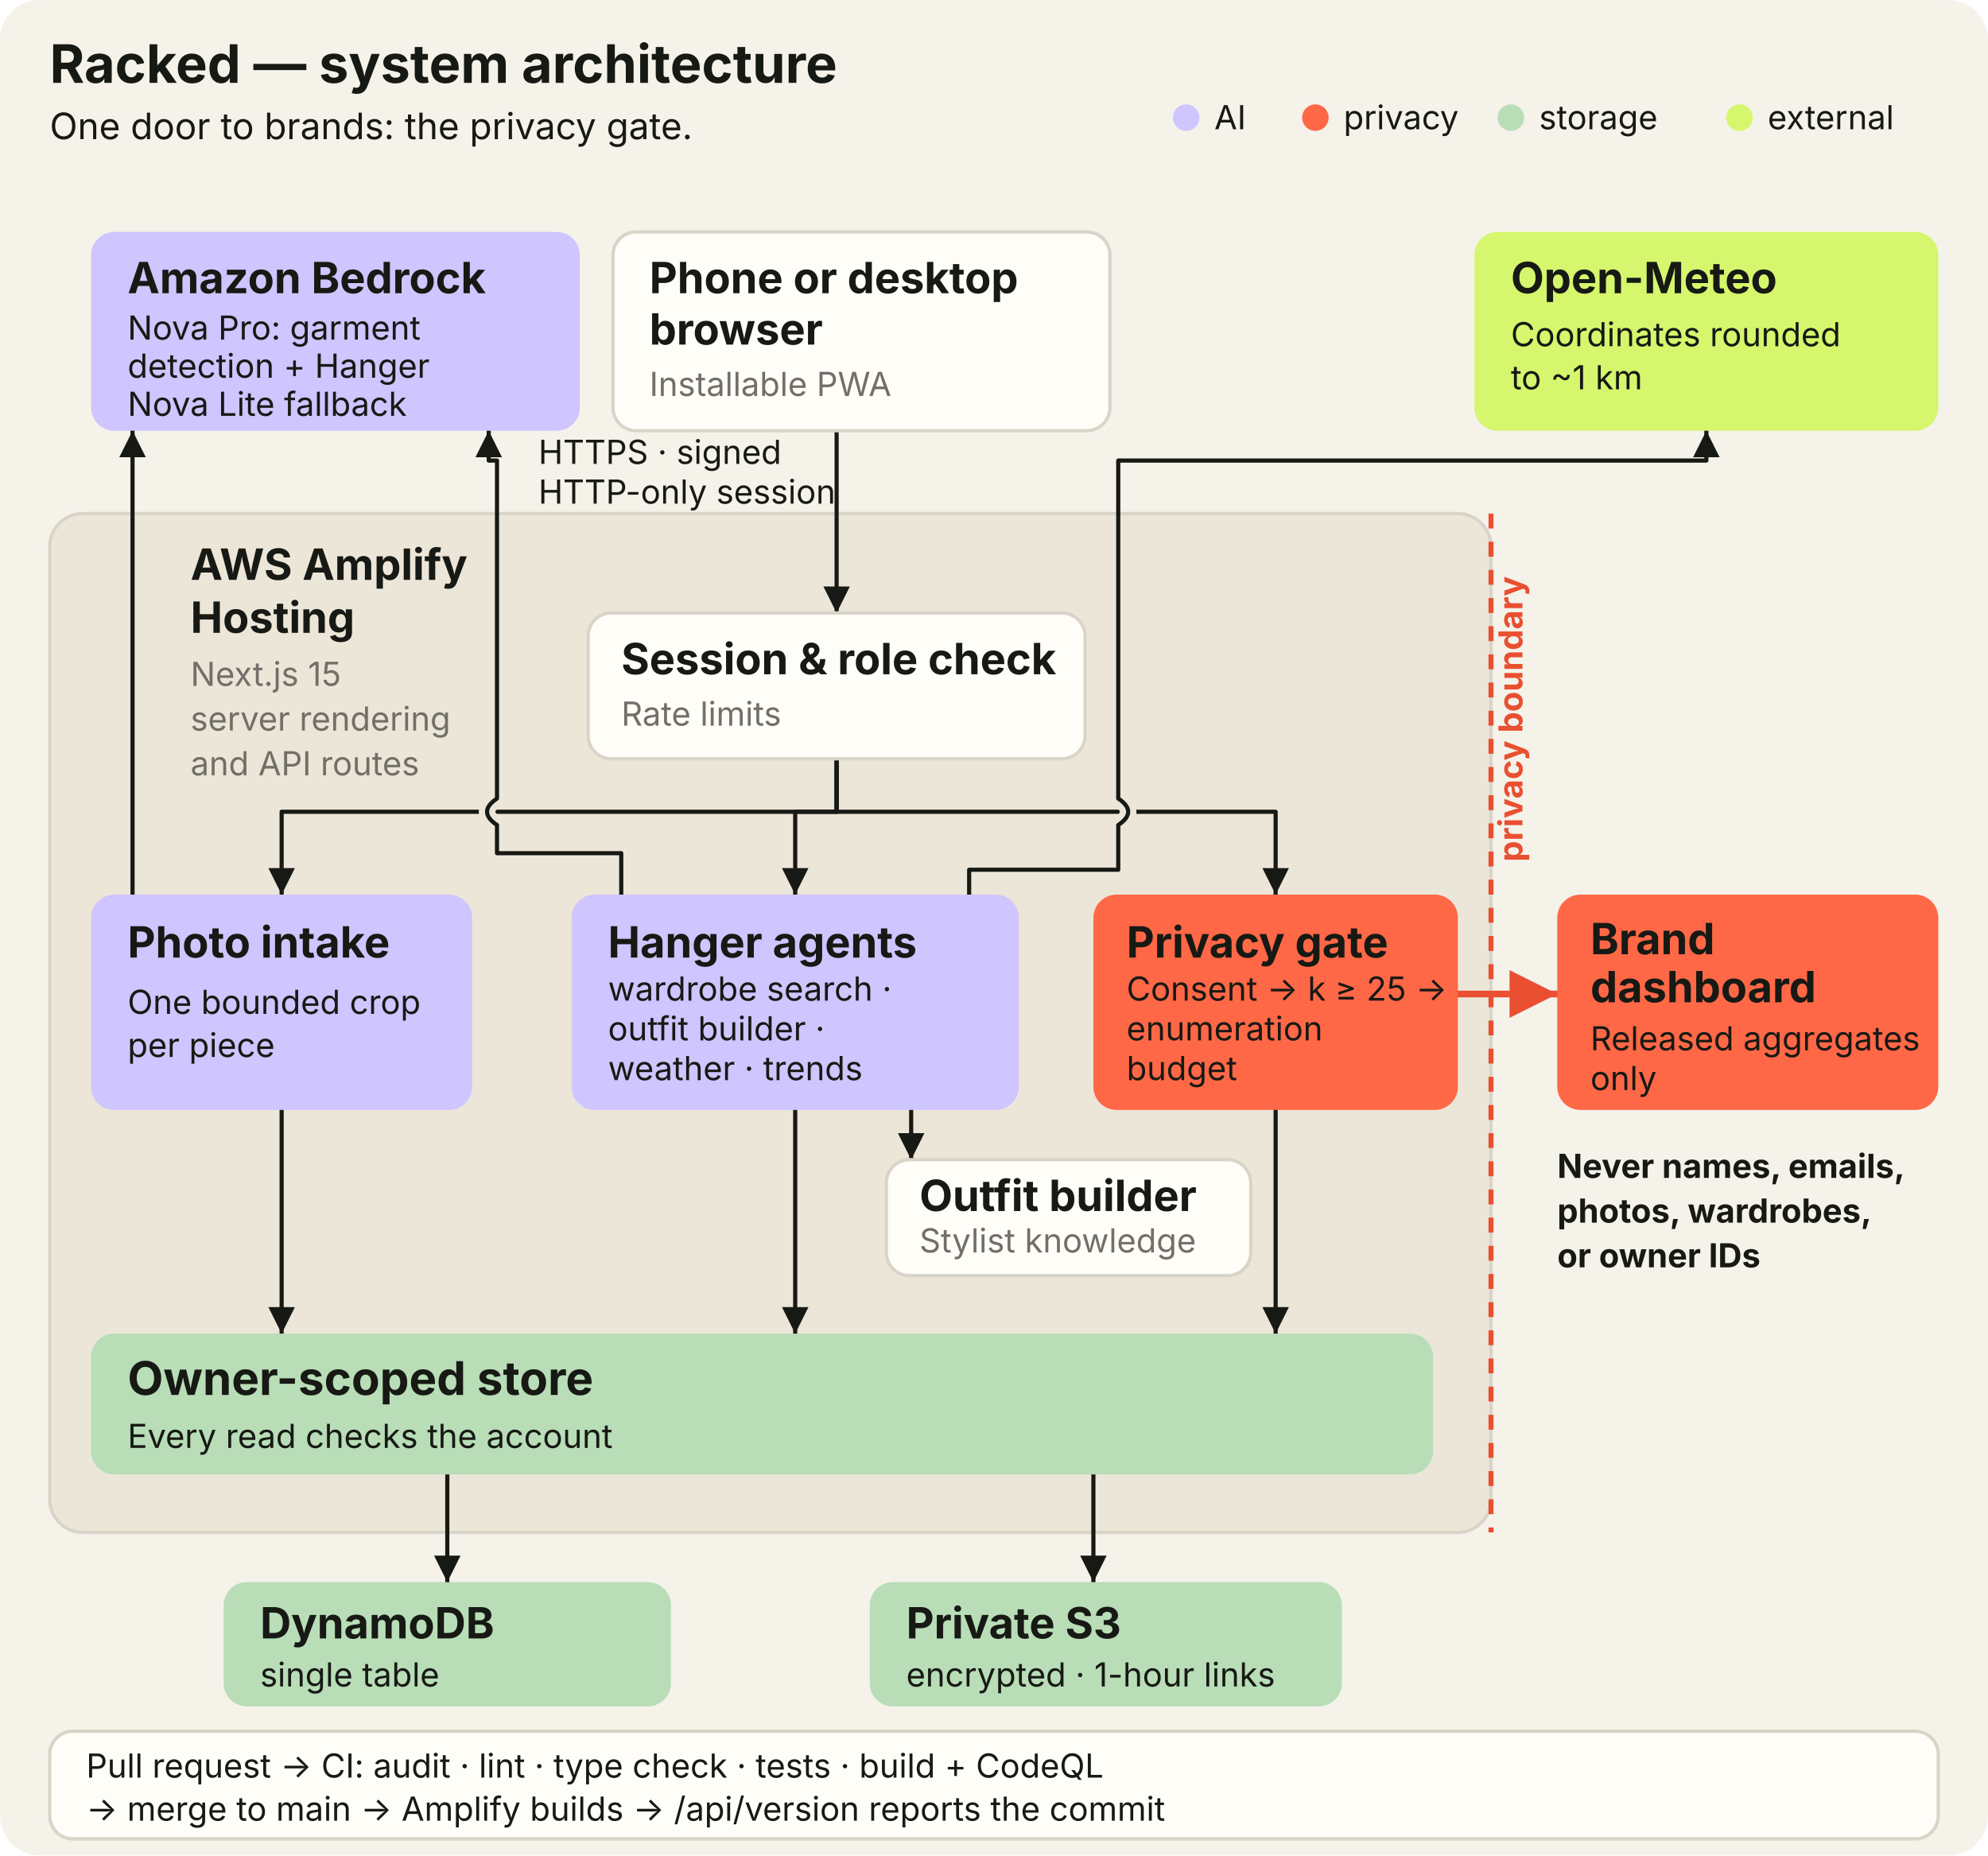
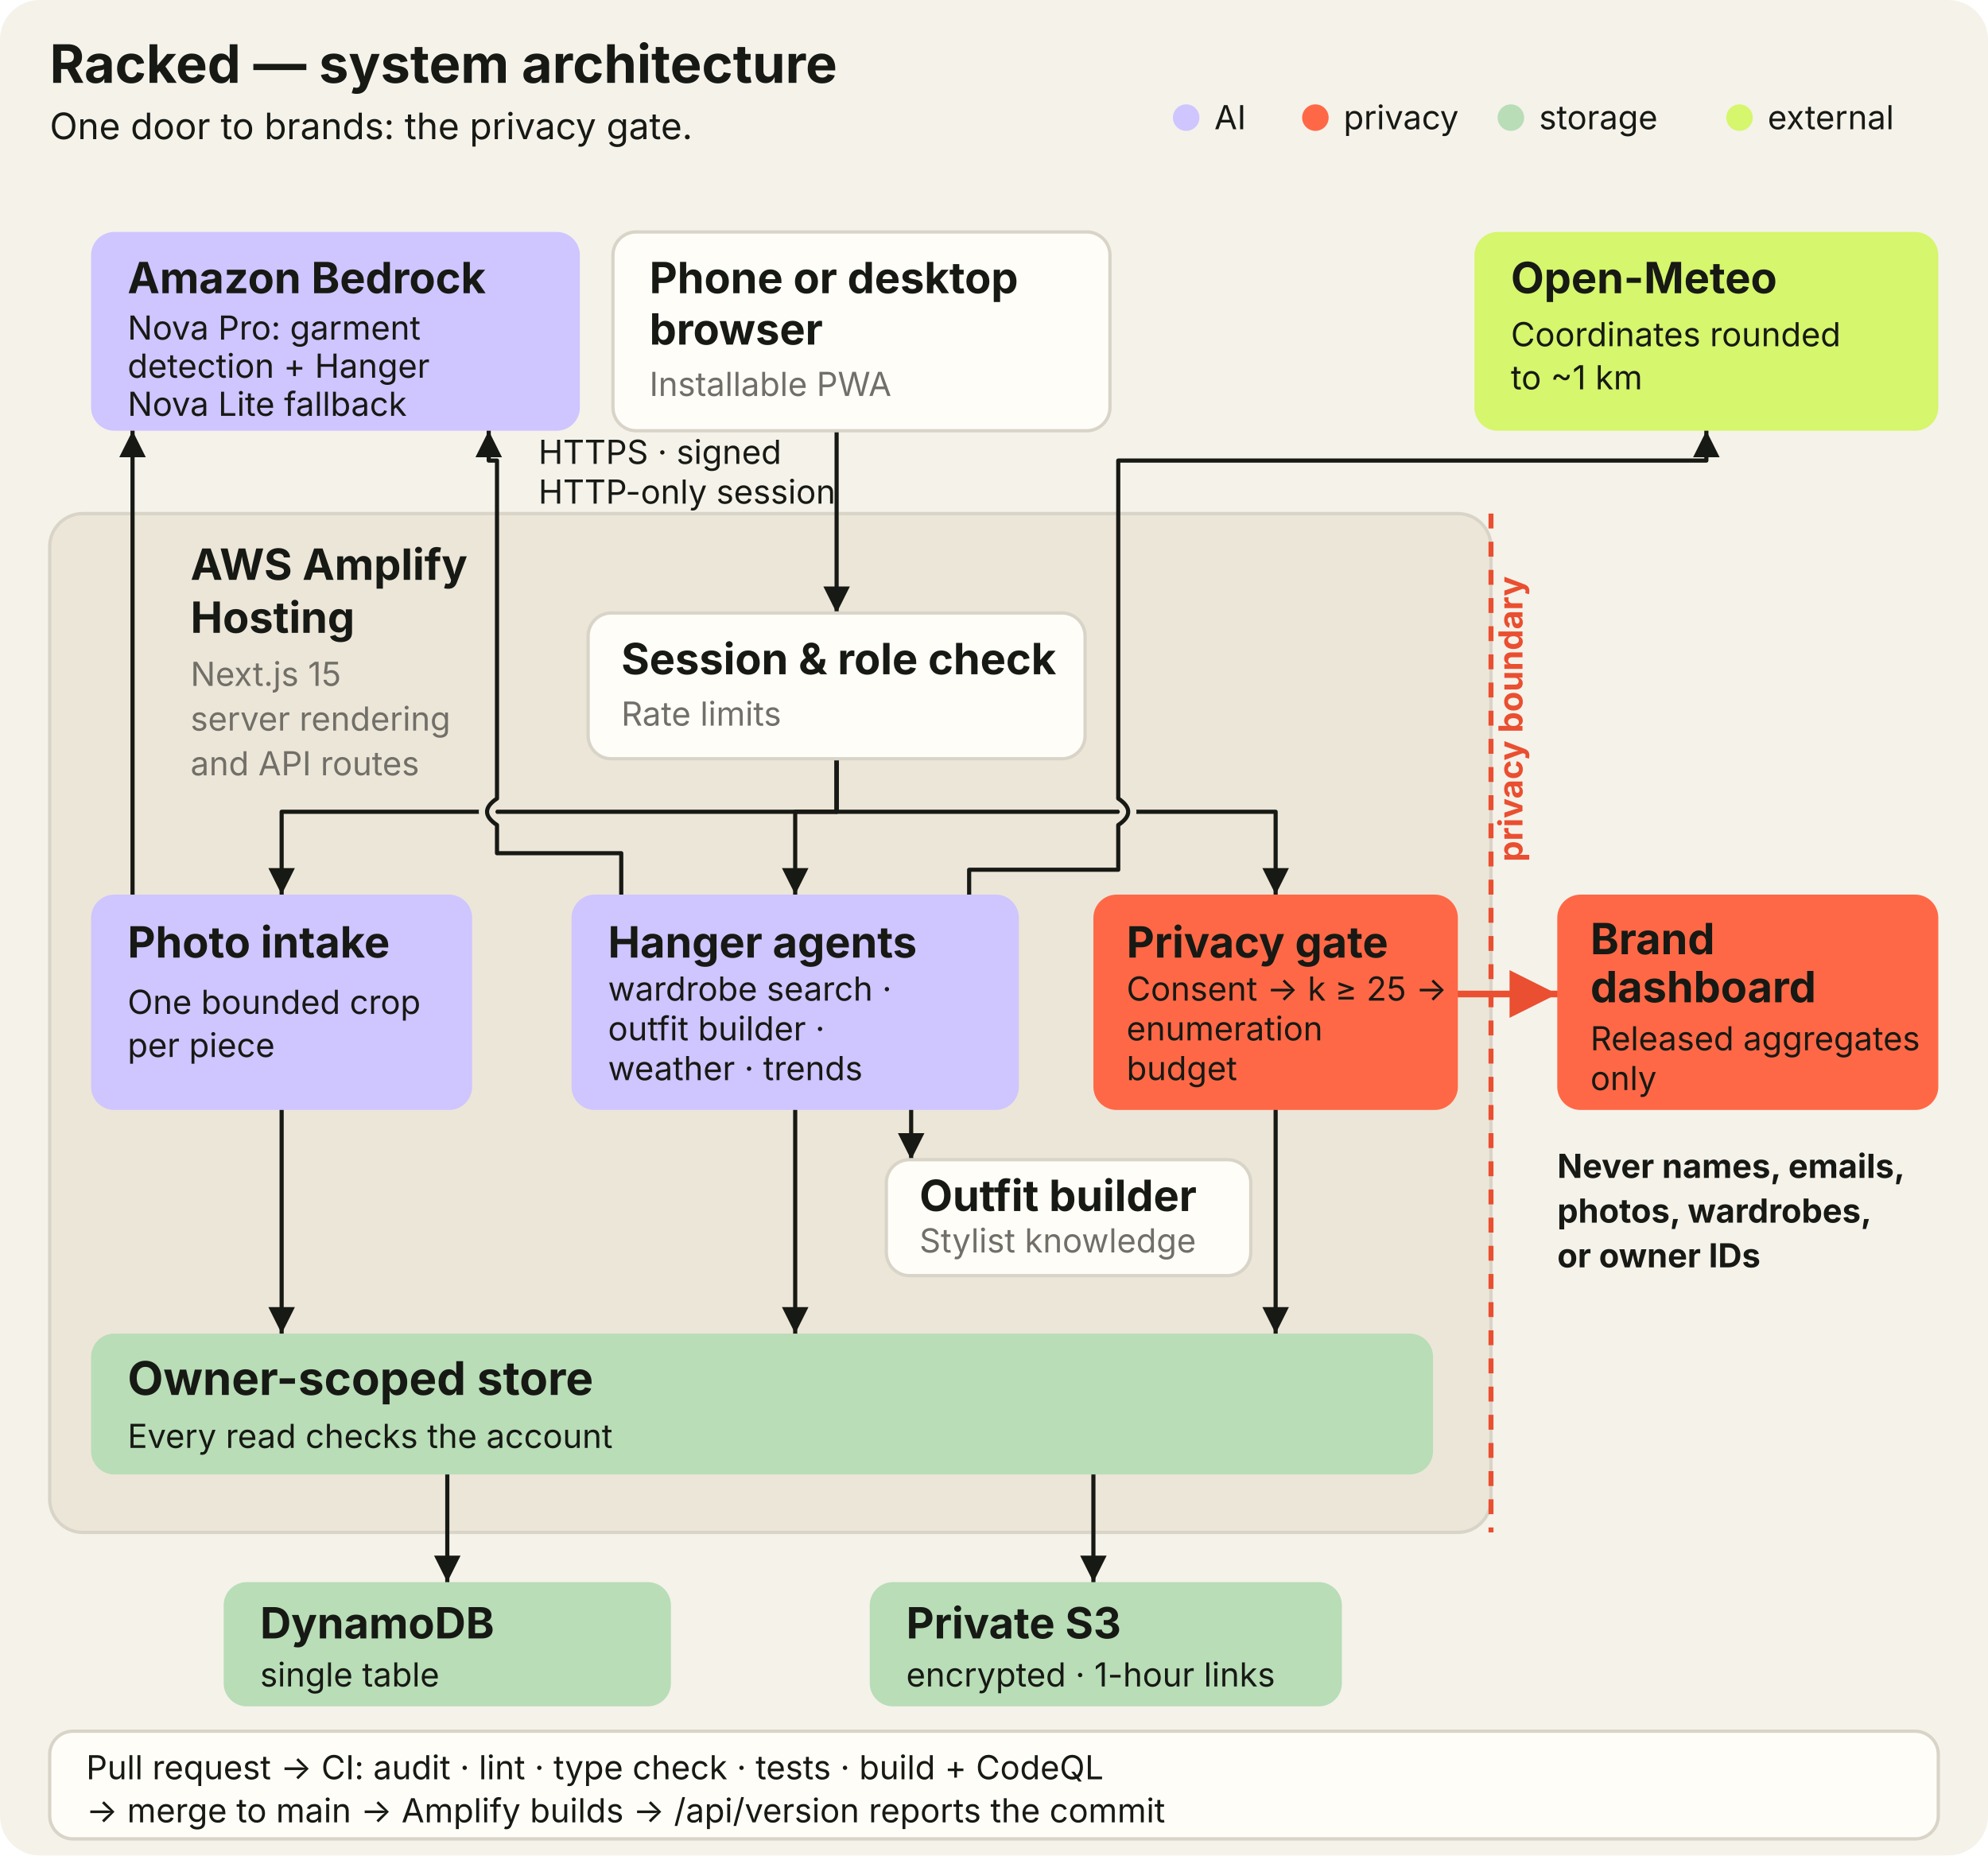
<svg xmlns="http://www.w3.org/2000/svg" viewBox="0 0 1200 1120" role="img" aria-label="Racked — system architecture" font-family="Inter, 'Segoe UI', Helvetica, Arial, sans-serif">
  <rect width="1200" height="1120" rx="24" fill="#f5f2ea" />
  <defs>
    <marker id="arrow" viewBox="0 0 10 10" refX="9" refY="5" markerWidth="8" markerHeight="8" orient="auto">
      <path d="M 1 1 L 9 5 L 1 9 Z" fill="#171914" />
    </marker>
    <marker id="privacy-arrow" viewBox="0 0 10 10" refX="9" refY="5" markerWidth="9" markerHeight="9" orient="auto">
      <path d="M 1 1 L 9 5 L 1 9 Z" fill="#e94f30" />
    </marker>
  </defs>
  <g fill="#171914">
    <text x="30" y="50" font-size="32" font-weight="750">Racked — system architecture</text>
    <text x="30" y="84" font-size="22">One door to brands: the privacy gate.</text>
    <g font-size="20">
      <circle cx="716" cy="71" r="8" fill="#cfc5ff" />
      <text x="733" y="78">AI</text>
      <circle cx="794" cy="71" r="8" fill="#ff6846" />
      <text x="811" y="78">privacy</text>
      <circle cx="912" cy="71" r="8" fill="#b8ddb7" />
      <text x="929" y="78">storage</text>
      <circle cx="1050" cy="71" r="8" fill="#d5f66d" />
      <text x="1067" y="78">external</text>
    </g>
  </g>
  <g id="amplify">
    <rect x="30" y="310" width="870" height="615" rx="20" fill="#ece6d8" stroke="#d9d4c8" stroke-width="2" />
    <text x="115" y="350" font-size="26" font-weight="700" fill="#171914">
      <tspan x="115">AWS Amplify</tspan>
      <tspan x="115" dy="32">Hosting</tspan>
    </text>
    <text x="115" y="414" font-size="20" fill="#716f68">
      <tspan x="115">Next.js 15</tspan>
      <tspan x="115" dy="27">server rendering</tspan>
      <tspan x="115" dy="27">and API routes</tspan>
    </text>
  </g>
  <g fill="none" stroke="#171914" stroke-width="2.5" stroke-linecap="round" stroke-linejoin="round">
    <path id="edge-client-entry" data-from="client" data-to="entry" d="M 505 260 V 370" marker-end="url(#arrow)" />
    <path id="edge-entry-intake" data-from="entry" data-to="intake" d="M 505 458 V 490 H 170 V 540" marker-end="url(#arrow)" />
    <path id="edge-entry-hanger" data-from="entry" data-to="hanger" d="M 505 458 V 490 H 480 V 540" marker-end="url(#arrow)" />
    <path id="edge-entry-gate" data-from="entry" data-to="gate" d="M 505 458 V 490 H 770 V 540" marker-end="url(#arrow)" />
    <path id="edge-hanger-builder" data-from="hanger" data-to="builder" d="M 550 670 V 700" marker-end="url(#arrow)" />
    <path id="edge-intake-store" data-from="intake" data-to="store" d="M 170 670 V 805" marker-end="url(#arrow)" />
    <path id="edge-hanger-store" data-from="hanger" data-to="store" d="M 480 670 V 805" marker-end="url(#arrow)" />
    <path id="edge-gate-store" data-from="gate" data-to="store" d="M 770 670 V 805" marker-end="url(#arrow)" />
    <path id="edge-intake-bedrock" data-from="intake" data-to="bedrock" d="M 80 540 V 260" marker-end="url(#arrow)" />
    <path d="M 300 498 Q 288 490 300 482" stroke="#ece6d8" stroke-width="10" />
    <path id="edge-hanger-bedrock" data-from="hanger" data-to="bedrock" d="M 375 540 V 515 H 300 V 498 Q 288 490 300 482 V 278 H 295 V 260" marker-end="url(#arrow)" />
    <path d="M 675 498 Q 687 490 675 482" stroke="#ece6d8" stroke-width="10" />
    <path id="edge-hanger-weather" data-from="hanger" data-to="weather" d="M 585 540 V 525 H 675 V 498 Q 687 490 675 482 V 278 H 1030 V 260" marker-end="url(#arrow)" />
    <path id="edge-store-dynamodb" data-from="store" data-to="dynamodb" d="M 270 890 V 955" marker-end="url(#arrow)" />
    <path id="edge-store-s3" data-from="store" data-to="s3" d="M 660 890 V 955" marker-end="url(#arrow)" />
    <path id="edge-gate-brands" data-from="gate" data-to="brands" d="M 880 600 H 940" stroke="#e94f30" stroke-width="4" marker-end="url(#privacy-arrow)" />
  </g>
  <text x="325" y="280" font-size="20" fill="#171914">
    <tspan x="325">HTTPS · signed</tspan>
    <tspan x="325" dy="24">HTTP-only session</tspan>
  </text>
  <g id="client">
    <rect x="370" y="140" width="300" height="120" rx="14" fill="#fffdf8" stroke="#d9d4c8" stroke-width="2" />
    <text x="392" y="177" font-size="26" font-weight="700" fill="#171914">
      <tspan x="392">Phone or desktop</tspan>
      <tspan x="392" dy="31">browser</tspan>
    </text>
    <text x="392" y="239" font-size="20" fill="#716f68">Installable PWA</text>
  </g>
  <g id="bedrock">
    <rect x="55" y="140" width="295" height="120" rx="14" fill="#cfc5ff" />
    <text x="77" y="177" font-size="26" font-weight="700" fill="#171914">Amazon Bedrock</text>
    <text x="77" y="205" font-size="20" fill="#171914">
      <tspan x="77">Nova Pro: garment</tspan>
      <tspan x="77" dy="23">detection + Hanger</tspan>
      <tspan x="77" dy="23">Nova Lite fallback</tspan>
    </text>
  </g>
  <g id="weather">
    <rect x="890" y="140" width="280" height="120" rx="14" fill="#d5f66d" />
    <text x="912" y="177" font-size="26" font-weight="700" fill="#171914">Open-Meteo</text>
    <text x="912" y="209" font-size="20" fill="#171914">
      <tspan x="912">Coordinates rounded</tspan>
      <tspan x="912" dy="26">to ~1 km</tspan>
    </text>
  </g>
  <g id="entry">
    <rect x="355" y="370" width="300" height="88" rx="14" fill="#fffdf8" stroke="#d9d4c8" stroke-width="2" />
    <text x="375" y="407" font-size="26" font-weight="700" fill="#171914">Session &amp; role check</text>
    <text x="375" y="438" font-size="20" fill="#716f68">Rate limits</text>
  </g>
  <g id="intake">
    <rect x="55" y="540" width="230" height="130" rx="14" fill="#cfc5ff" />
    <text x="77" y="578" font-size="26" font-weight="700" fill="#171914">Photo intake</text>
    <text x="77" y="612" font-size="20" fill="#171914">
      <tspan x="77">One bounded crop</tspan>
      <tspan x="77" dy="26">per piece</tspan>
    </text>
  </g>
  <g id="hanger">
    <rect x="345" y="540" width="270" height="130" rx="14" fill="#cfc5ff" />
    <text x="367" y="578" font-size="26" font-weight="700" fill="#171914">Hanger agents</text>
    <text x="367" y="604" font-size="20" fill="#171914">
      <tspan x="367">wardrobe search ·</tspan>
      <tspan x="367" dy="24">outfit builder ·</tspan>
      <tspan x="367" dy="24">weather · trends</tspan>
    </text>
  </g>
  <g id="builder">
    <rect x="535" y="700" width="220" height="70" rx="14" fill="#fffdf8" stroke="#d9d4c8" stroke-width="2" />
    <text x="555" y="731" font-size="26" font-weight="700" fill="#171914">Outfit builder</text>
    <text x="555" y="756" font-size="20" fill="#716f68">Stylist knowledge</text>
  </g>
  <g id="gate">
    <rect x="660" y="540" width="220" height="130" rx="14" fill="#ff6846" />
    <text x="680" y="578" font-size="26" font-weight="700" fill="#171914">Privacy gate</text>
    <text x="680" y="604" font-size="20" fill="#171914">
      <tspan x="680">Consent → k ≥ 25 →</tspan>
      <tspan x="680" dy="24">enumeration</tspan>
      <tspan x="680" dy="24">budget</tspan>
    </text>
  </g>
  <g id="store">
    <rect x="55" y="805" width="810" height="85" rx="14" fill="#b8ddb7" />
    <text x="77" y="842" font-size="28" font-weight="700" fill="#171914">Owner-scoped store</text>
    <text x="77" y="874" font-size="20" fill="#171914">Every read checks the account</text>
  </g>
  <path id="privacy-boundary" d="M 900 310 V 925" fill="none" stroke="#e94f30" stroke-width="3" stroke-dasharray="9 8" />
  <text x="919" y="434" transform="rotate(-90 919 434)" text-anchor="middle" font-size="20" font-weight="650" fill="#e94f30">privacy boundary</text>
  <g id="brands">
    <rect x="940" y="540" width="230" height="130" rx="14" fill="#ff6846" />
    <text x="960" y="576" font-size="26" font-weight="700" fill="#171914">
      <tspan x="960">Brand</tspan>
      <tspan x="960" dy="29">dashboard</tspan>
    </text>
    <text x="960" y="634" font-size="20" fill="#171914">
      <tspan x="960">Released aggregates</tspan>
      <tspan x="960" dy="24">only</tspan>
    </text>
  </g>
  <text x="940" y="711" font-size="20" font-weight="650" fill="#171914">
    <tspan x="940">Never names, emails,</tspan>
    <tspan x="940" dy="27">photos, wardrobes,</tspan>
    <tspan x="940" dy="27">or owner IDs</tspan>
  </text>
  <g id="dynamodb">
    <rect x="135" y="955" width="270" height="75" rx="14" fill="#b8ddb7" />
    <text x="157" y="989" font-size="26" font-weight="700" fill="#171914">DynamoDB</text>
    <text x="157" y="1018" font-size="20" fill="#171914">single table</text>
  </g>
  <g id="s3">
    <rect x="525" y="955" width="285" height="75" rx="14" fill="#b8ddb7" />
    <text x="547" y="989" font-size="26" font-weight="700" fill="#171914">Private S3</text>
    <text x="547" y="1018" font-size="20" fill="#171914">encrypted · 1-hour links</text>
  </g>
  <rect x="30" y="1045" width="1140" height="65" rx="14" fill="#fffdf8" stroke="#d9d4c8" stroke-width="2" />
-   <text x="52" y="1073" font-size="20" fill="#171914">
+   <text x="52" y="1074" font-size="20" fill="#171914">
    <tspan x="52">Pull request → CI: audit · lint · type check · tests · build + CodeQL</tspan>
    <tspan x="52" dy="26">→ merge to main → Amplify builds → /api/version reports the commit</tspan>
  </text>
</svg>
